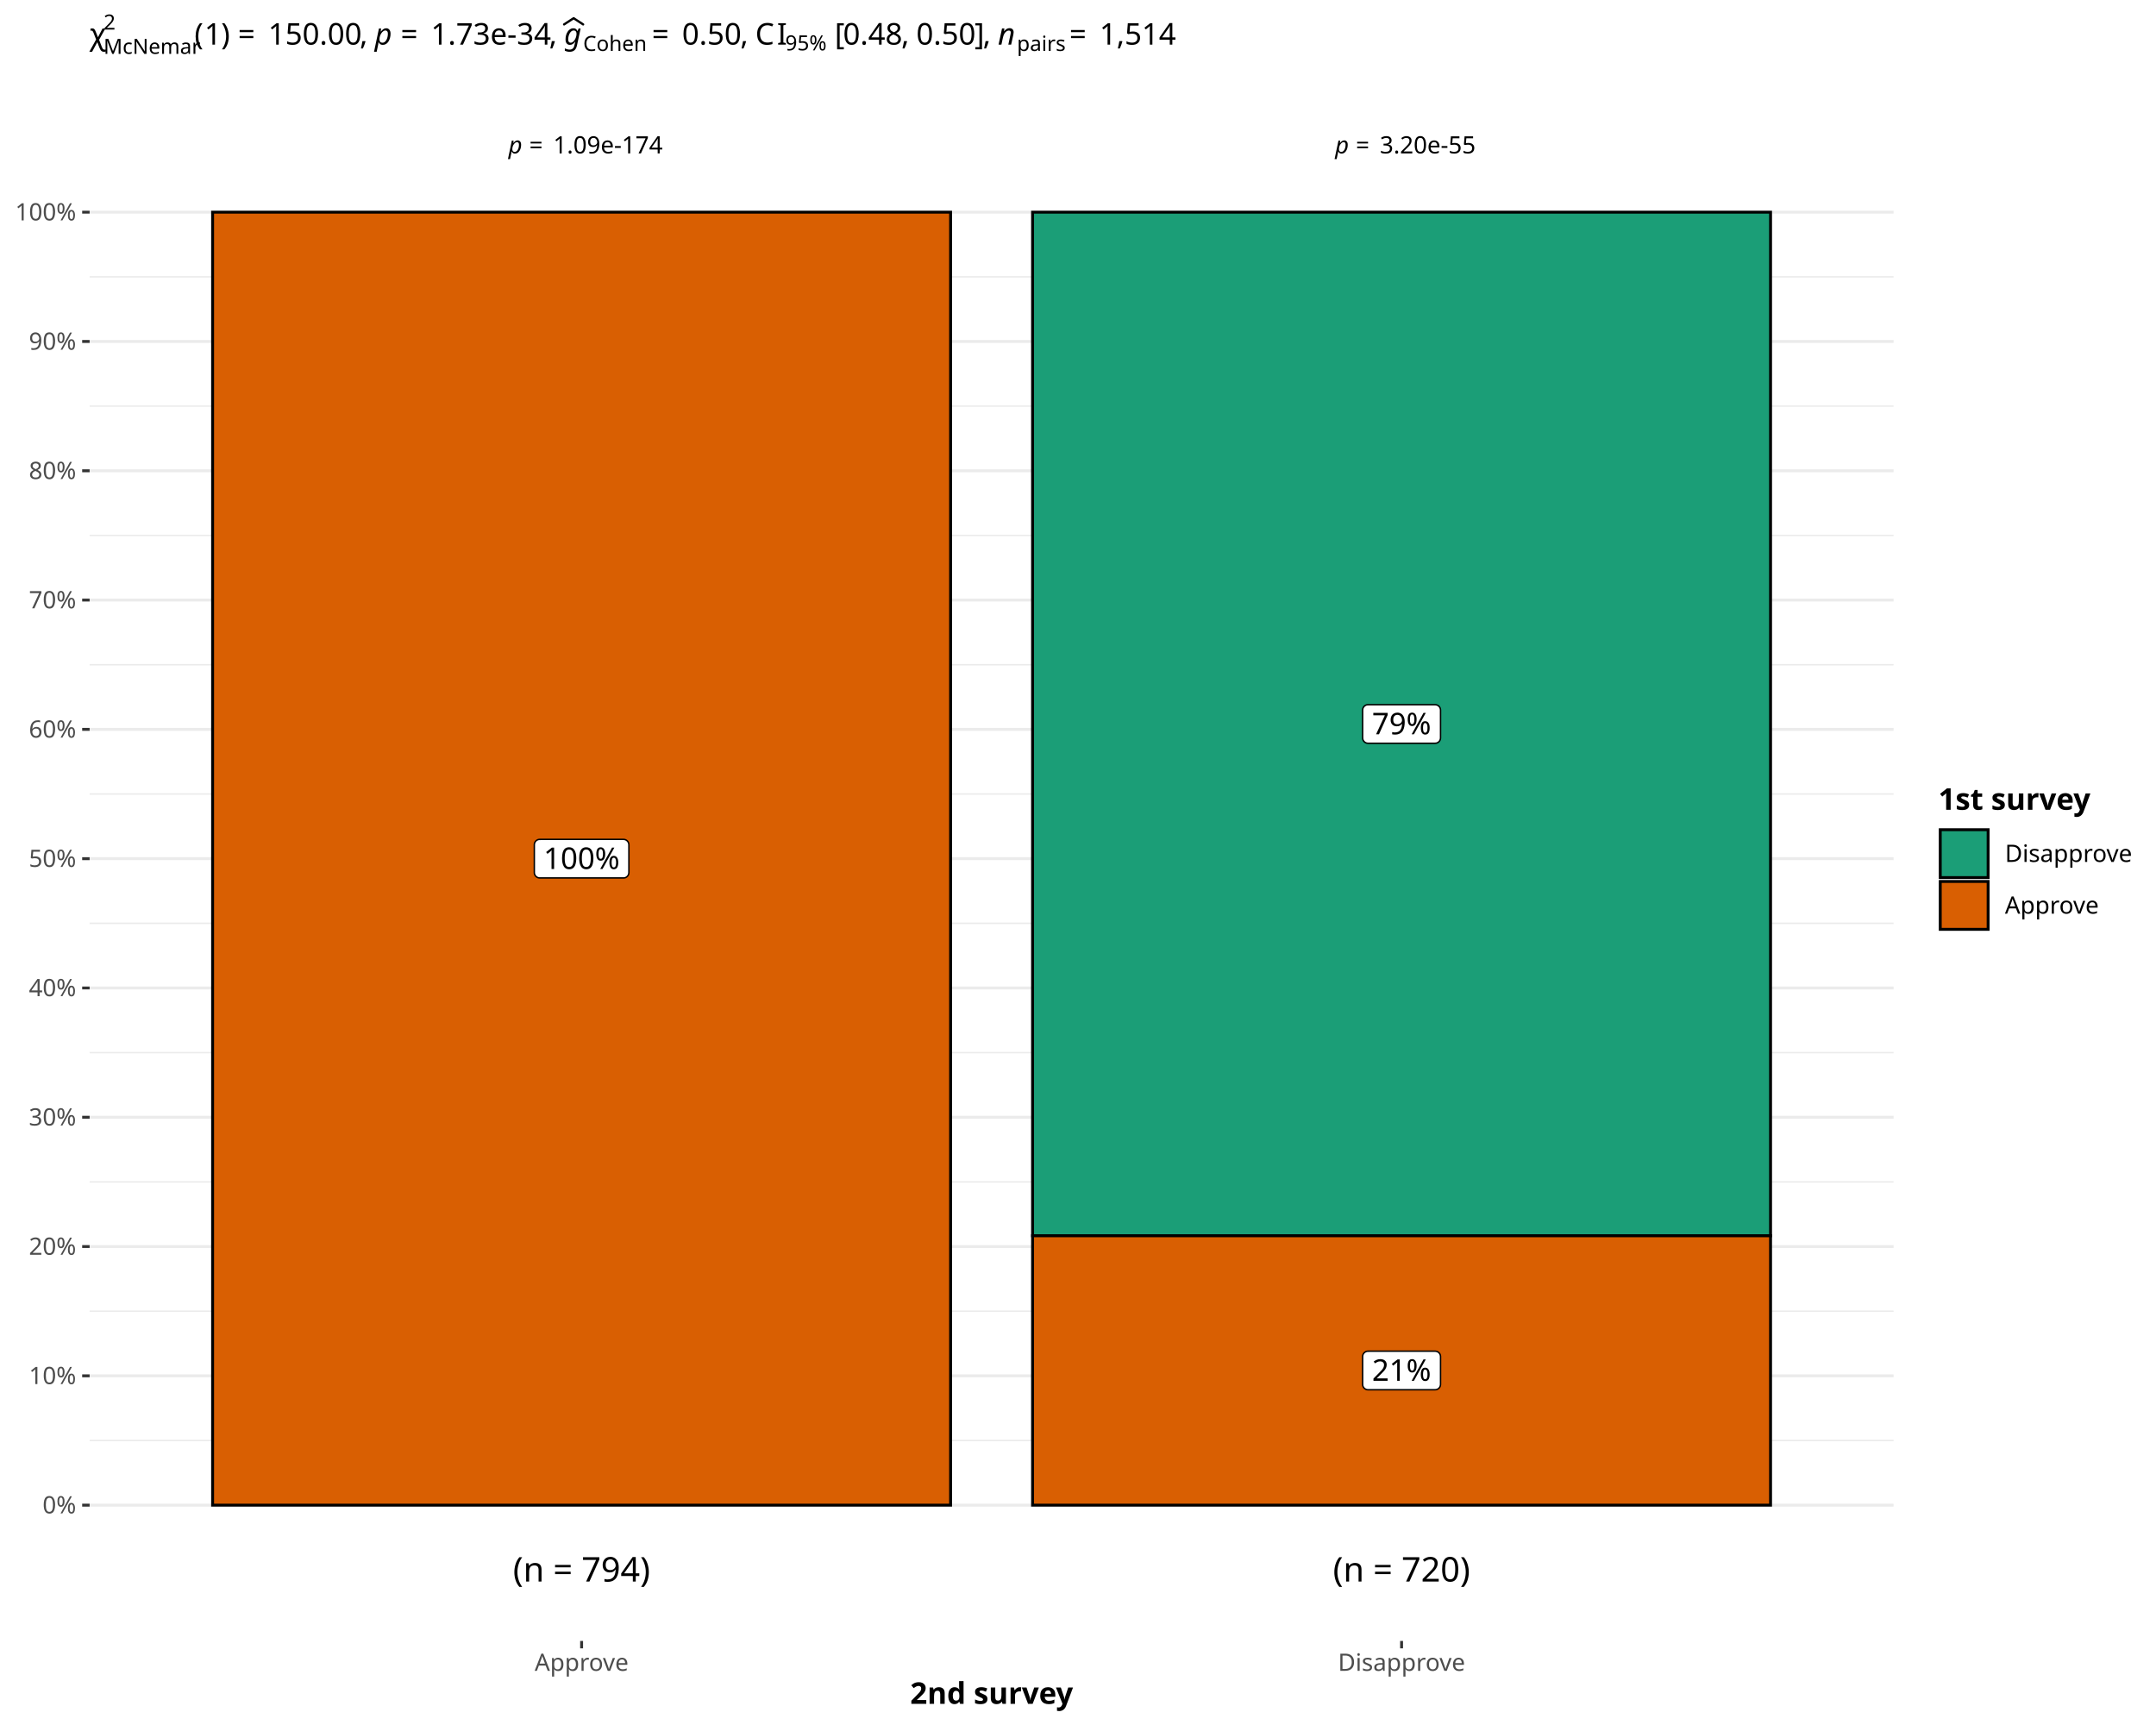
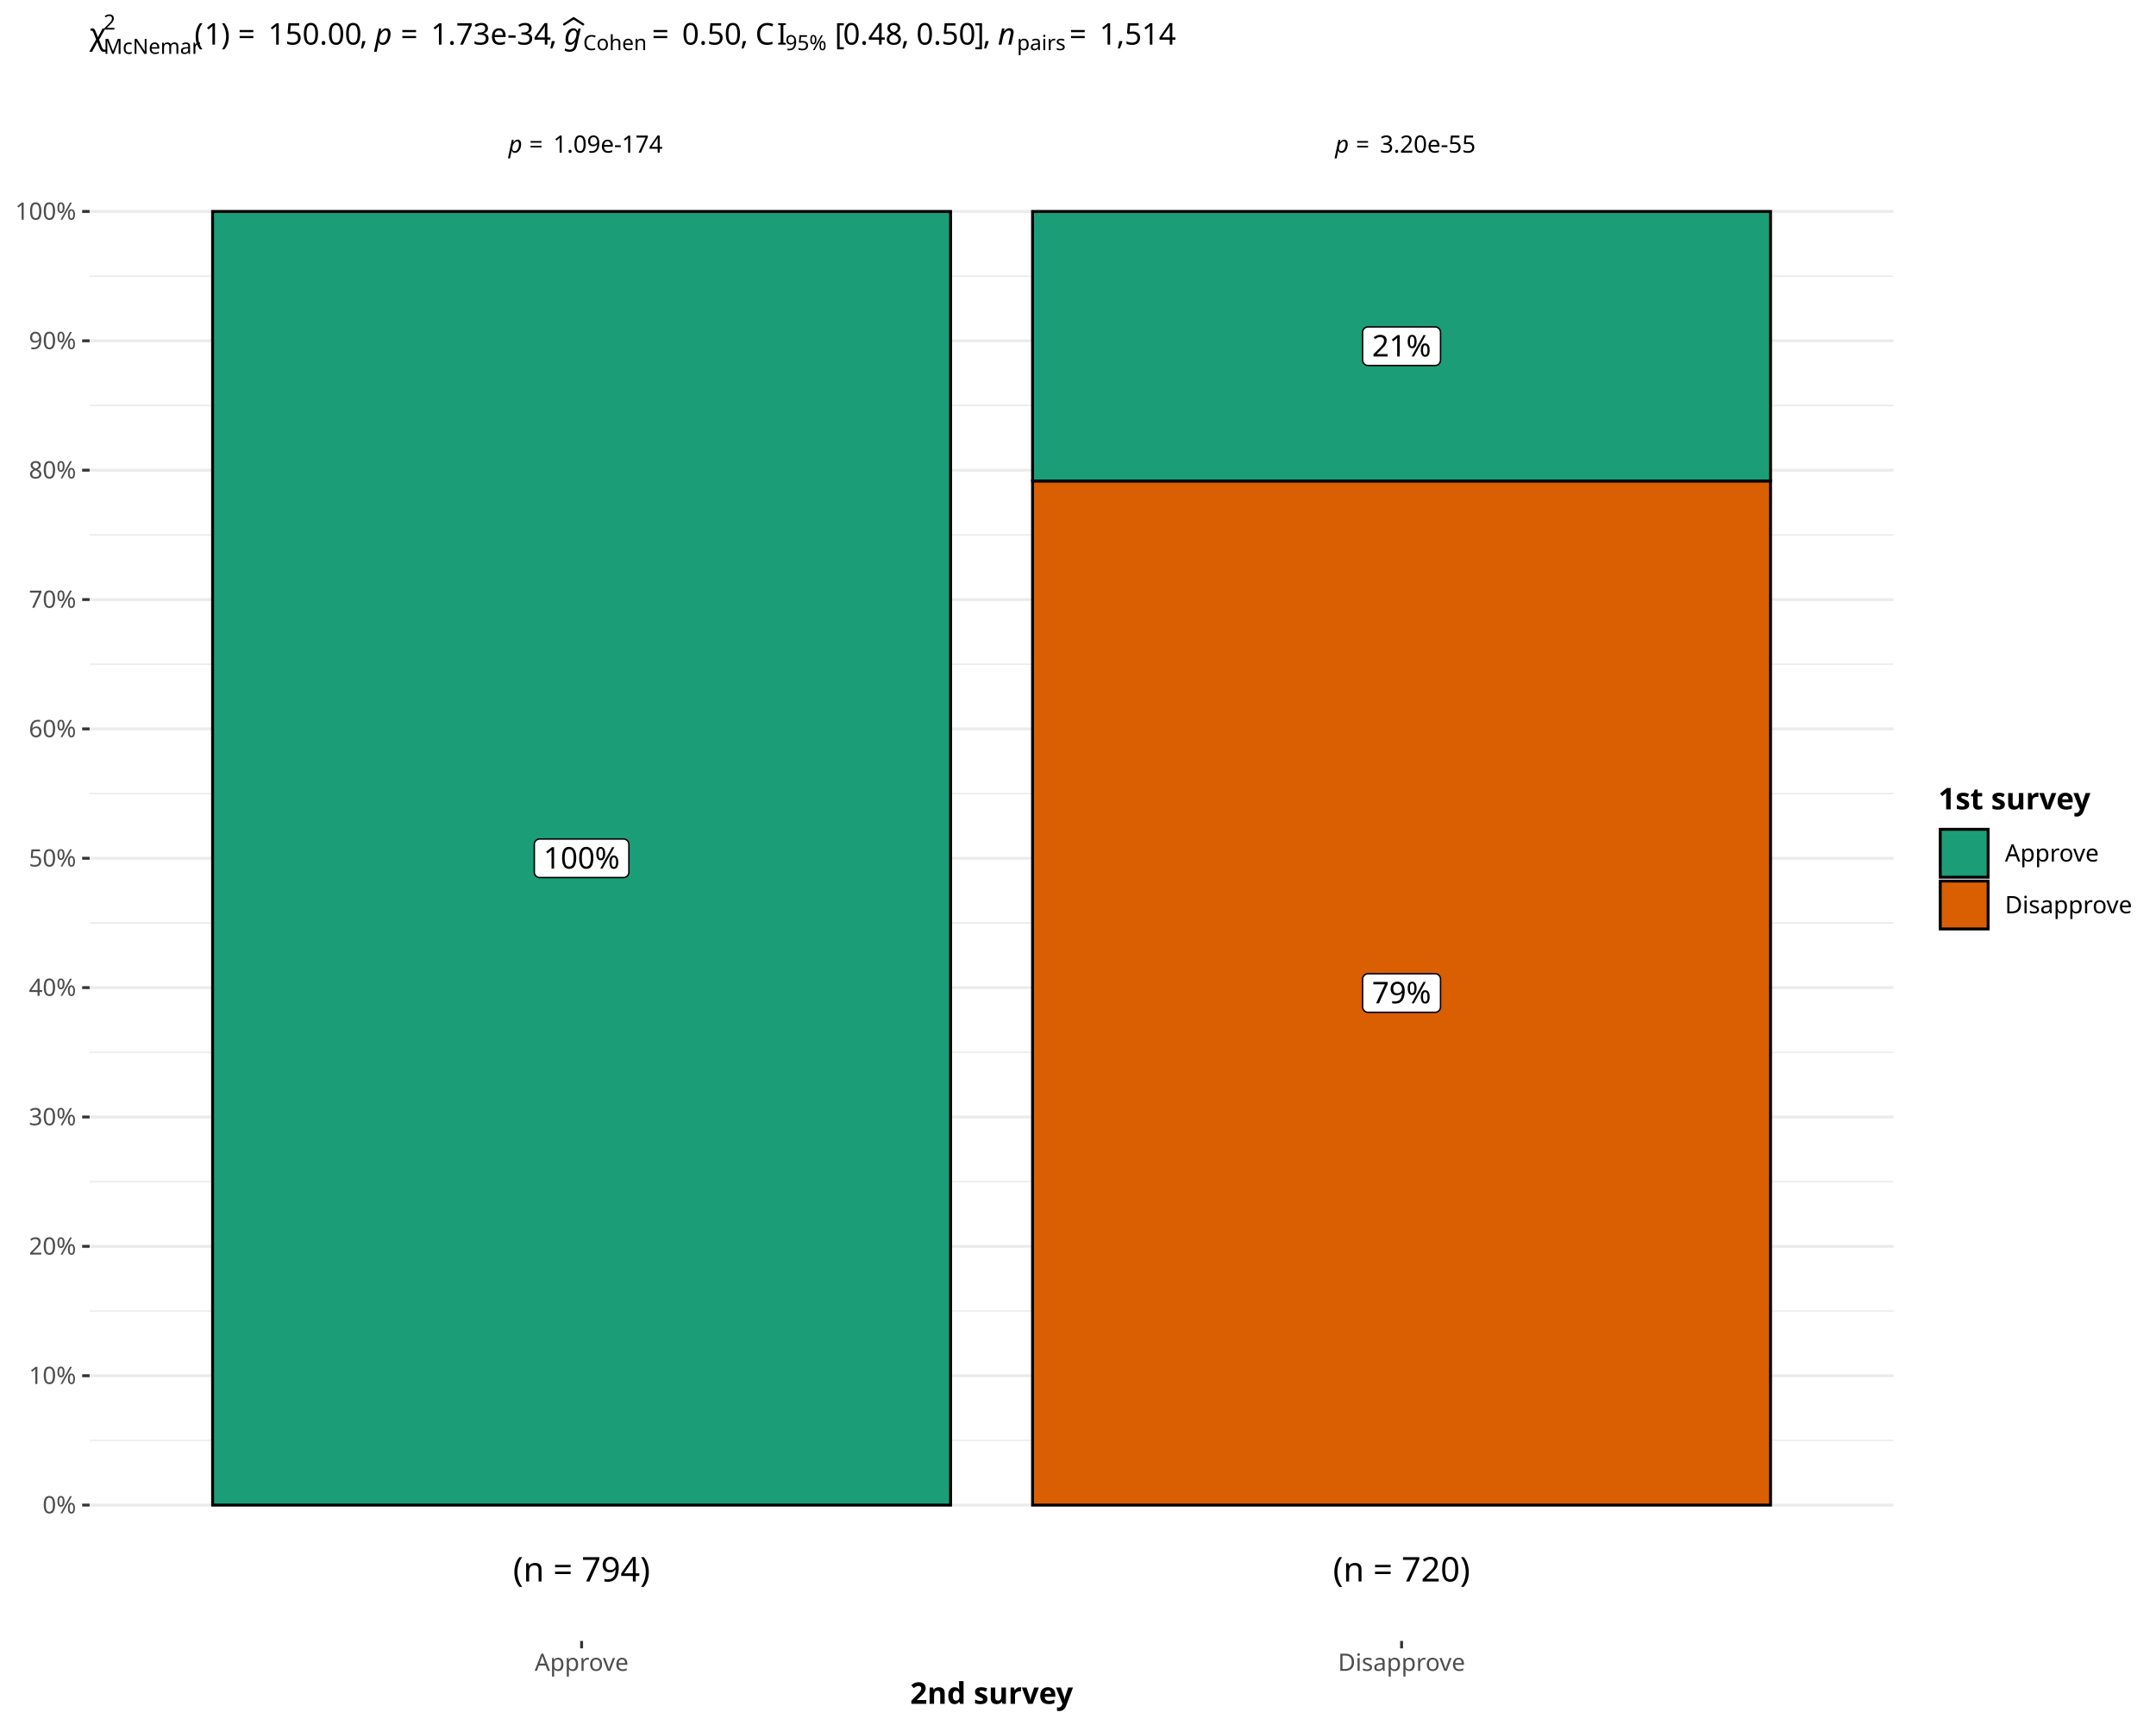
<svg xmlns="http://www.w3.org/2000/svg" class="svglite" data-engine-version="2.0" width="720.00pt" height="576.00pt" viewBox="0 0 720.00 576.00">
  <defs>
    <style type="text/css">
    .svglite line, .svglite polyline, .svglite polygon, .svglite path, .svglite rect, .svglite circle {
      fill: none;
      stroke: #000000;
      stroke-linecap: round;
      stroke-linejoin: round;
      stroke-miterlimit: 10.00;
    }
  </style>
  </defs>
  <rect width="100%" height="100%" style="stroke: none; fill: #FFFFFF;" />
  <defs>
    <clipPath id="cpMC4wMHw3MjAuMDB8MC4wMHw1NzYuMDA=">
      <rect x="0.00" y="0.00" width="720.00" height="576.00" />
    </clipPath>
  </defs>
  <g clip-path="url(#cpMC4wMHw3MjAuMDB8MC4wMHw1NzYuMDA=)">
    <rect x="0.00" y="0.00" width="720.00" height="576.00" style="stroke-width: 0.97; stroke: #FFFFFF; fill: #FFFFFF;" />
  </g>
  <defs>
-     <clipPath id="cpMjkuOTN8NjMyLjM2fDI1LjUyfDU0Ny45Mg==">
-       <rect x="29.93" y="25.52" width="602.43" height="522.40" />
+     <clipPath id="cpMjkuOTN8NjMyLjM2fDI1LjI1fDU0Ny45Mg==">
+       <rect x="29.93" y="25.25" width="602.43" height="522.67" />
    </clipPath>
  </defs>
-   <g clip-path="url(#cpMjkuOTN8NjMyLjM2fDI1LjUyfDU0Ny45Mg==)">
-     <rect x="29.93" y="25.52" width="602.43" height="522.40" style="stroke-width: 0.97; stroke: none; fill: #FFFFFF;" />
-     <polyline points="29.93,481.00 632.36,481.00 " style="stroke-width: 0.48; stroke: #EBEBEB; stroke-linecap: butt;" />
-     <polyline points="29.93,437.83 632.36,437.83 " style="stroke-width: 0.48; stroke: #EBEBEB; stroke-linecap: butt;" />
-     <polyline points="29.93,394.65 632.36,394.65 " style="stroke-width: 0.48; stroke: #EBEBEB; stroke-linecap: butt;" />
-     <polyline points="29.93,351.48 632.36,351.48 " style="stroke-width: 0.48; stroke: #EBEBEB; stroke-linecap: butt;" />
-     <polyline points="29.93,308.31 632.36,308.31 " style="stroke-width: 0.48; stroke: #EBEBEB; stroke-linecap: butt;" />
-     <polyline points="29.93,265.13 632.36,265.13 " style="stroke-width: 0.48; stroke: #EBEBEB; stroke-linecap: butt;" />
-     <polyline points="29.93,221.96 632.36,221.96 " style="stroke-width: 0.48; stroke: #EBEBEB; stroke-linecap: butt;" />
-     <polyline points="29.93,178.78 632.36,178.78 " style="stroke-width: 0.48; stroke: #EBEBEB; stroke-linecap: butt;" />
-     <polyline points="29.93,135.61 632.36,135.61 " style="stroke-width: 0.48; stroke: #EBEBEB; stroke-linecap: butt;" />
-     <polyline points="29.93,92.44 632.36,92.44 " style="stroke-width: 0.48; stroke: #EBEBEB; stroke-linecap: butt;" />
-     <polyline points="29.93,502.59 632.36,502.59 " style="stroke-width: 0.97; stroke: #EBEBEB; stroke-linecap: butt;" />
-     <polyline points="29.93,459.41 632.36,459.41 " style="stroke-width: 0.97; stroke: #EBEBEB; stroke-linecap: butt;" />
-     <polyline points="29.93,416.24 632.36,416.24 " style="stroke-width: 0.97; stroke: #EBEBEB; stroke-linecap: butt;" />
-     <polyline points="29.93,373.07 632.36,373.07 " style="stroke-width: 0.97; stroke: #EBEBEB; stroke-linecap: butt;" />
-     <polyline points="29.93,329.89 632.36,329.89 " style="stroke-width: 0.97; stroke: #EBEBEB; stroke-linecap: butt;" />
-     <polyline points="29.93,286.72 632.36,286.72 " style="stroke-width: 0.97; stroke: #EBEBEB; stroke-linecap: butt;" />
-     <polyline points="29.93,243.54 632.36,243.54 " style="stroke-width: 0.97; stroke: #EBEBEB; stroke-linecap: butt;" />
-     <polyline points="29.93,200.37 632.36,200.37 " style="stroke-width: 0.97; stroke: #EBEBEB; stroke-linecap: butt;" />
-     <polyline points="29.93,157.20 632.36,157.20 " style="stroke-width: 0.97; stroke: #EBEBEB; stroke-linecap: butt;" />
-     <polyline points="29.93,114.02 632.36,114.02 " style="stroke-width: 0.97; stroke: #EBEBEB; stroke-linecap: butt;" />
-     <polyline points="29.93,70.85 632.36,70.85 " style="stroke-width: 0.97; stroke: #EBEBEB; stroke-linecap: butt;" />
-     <rect x="344.83" y="70.85" width="246.45" height="341.79" style="stroke-width: 0.97; stroke-linecap: butt; stroke-linejoin: miter; fill: #1B9E77;" />
-     <rect x="71.00" y="70.85" width="246.45" height="431.74" style="stroke-width: 0.97; stroke-linecap: butt; stroke-linejoin: miter; fill: #D95F02;" />
-     <rect x="344.83" y="412.64" width="246.45" height="89.95" style="stroke-width: 0.97; stroke-linecap: butt; stroke-linejoin: miter; fill: #D95F02;" />
-     <polygon points="456.85,248.19 479.27,248.19 479.19,248.18 479.48,248.17 479.77,248.12 480.04,248.01 480.29,247.87 480.51,247.68 480.71,247.47 480.86,247.22 480.97,246.96 481.04,246.67 481.07,246.39 481.07,246.39 481.07,237.10 481.07,237.10 481.04,236.82 480.97,236.53 480.86,236.27 480.71,236.02 480.51,235.81 480.29,235.62 480.04,235.48 479.77,235.38 479.48,235.32 479.27,235.30 456.85,235.30 457.07,235.32 456.78,235.31 456.49,235.34 456.21,235.42 455.95,235.55 455.71,235.71 455.50,235.91 455.33,236.14 455.19,236.40 455.10,236.67 455.06,236.96 455.05,237.10 455.05,246.39 455.06,246.24 455.06,246.53 455.10,246.82 455.19,247.09 455.33,247.35 455.50,247.58 455.71,247.78 455.95,247.95 456.21,248.07 456.49,248.15 456.78,248.18 " style="stroke-width: 0.48; fill: #FFFFFF;" />
-     <text x="468.06" y="245.19" text-anchor="middle" style="font-size: 10.00px; font-family: sans;" textLength="20.02px" lengthAdjust="spacingAndGlyphs">79%</text>
-     <polygon points="180.24,293.16 208.22,293.16 208.14,293.16 208.43,293.15 208.72,293.09 208.99,292.99 209.24,292.84 209.46,292.66 209.65,292.44 209.81,292.20 209.92,291.93 209.99,291.65 210.02,291.36 210.02,291.36 210.02,282.08 210.02,282.08 209.99,281.79 209.92,281.51 209.81,281.24 209.65,281.00 209.46,280.78 209.24,280.60 208.99,280.45 208.72,280.35 208.43,280.29 208.22,280.28 180.24,280.28 180.45,280.29 180.16,280.28 179.88,280.31 179.60,280.39 179.34,280.52 179.10,280.68 178.89,280.88 178.72,281.12 178.58,281.37 178.49,281.65 178.44,281.93 178.44,282.08 178.44,291.36 178.44,291.21 178.44,291.50 178.49,291.79 178.58,292.06 178.72,292.32 178.89,292.55 179.10,292.75 179.34,292.92 179.60,293.04 179.88,293.12 180.16,293.16 " style="stroke-width: 0.48; fill: #FFFFFF;" />
-     <text x="194.23" y="290.16" text-anchor="middle" style="font-size: 10.00px; font-family: sans;" textLength="25.58px" lengthAdjust="spacingAndGlyphs">100%</text>
-     <polygon points="456.85,464.06 479.27,464.06 479.19,464.05 479.48,464.04 479.77,463.98 480.04,463.88 480.29,463.74 480.51,463.55 480.71,463.34 480.86,463.09 480.97,462.83 481.04,462.54 481.07,462.26 481.07,462.26 481.07,452.97 481.07,452.97 481.04,452.69 480.97,452.40 480.86,452.14 480.71,451.89 480.51,451.68 480.29,451.49 480.04,451.35 479.77,451.25 479.48,451.19 479.27,451.17 456.85,451.17 457.07,451.19 456.78,451.18 456.49,451.21 456.21,451.29 455.95,451.42 455.71,451.58 455.50,451.78 455.33,452.01 455.19,452.27 455.10,452.54 455.06,452.83 455.05,452.97 455.05,462.26 455.06,462.11 455.06,462.40 455.10,462.69 455.19,462.96 455.33,463.22 455.50,463.45 455.71,463.65 455.95,463.81 456.21,463.94 456.49,464.02 456.78,464.05 " style="stroke-width: 0.48; fill: #FFFFFF;" />
-     <text x="468.06" y="461.06" text-anchor="middle" style="font-size: 10.00px; font-family: sans;" textLength="20.02px" lengthAdjust="spacingAndGlyphs">21%</text>
-     <text x="443.86" y="51.22" style="font-size: 7.97px; font-family: sans;" textLength="1.99px" lengthAdjust="spacingAndGlyphs"> </text>
-     <text x="445.86" y="51.22" style="font-size: 7.97px; font-style: italic; font-family: sans;" textLength="4.43px" lengthAdjust="spacingAndGlyphs">p</text>
-     <text x="452.77" y="51.22" style="font-size: 7.97px; font-family: sans;" textLength="6.19px" lengthAdjust="spacingAndGlyphs">=</text>
-     <text x="460.80" y="51.22" style="font-size: 7.97px; font-family: sans;" textLength="31.45px" lengthAdjust="spacingAndGlyphs">3.20e-55</text>
-     <text x="167.81" y="51.22" style="font-size: 7.97px; font-family: sans;" textLength="1.99px" lengthAdjust="spacingAndGlyphs"> </text>
-     <text x="169.81" y="51.22" style="font-size: 7.97px; font-style: italic; font-family: sans;" textLength="4.43px" lengthAdjust="spacingAndGlyphs">p</text>
-     <text x="176.73" y="51.22" style="font-size: 7.97px; font-family: sans;" textLength="6.19px" lengthAdjust="spacingAndGlyphs">=</text>
-     <text x="184.75" y="51.22" style="font-size: 7.97px; font-family: sans;" textLength="35.88px" lengthAdjust="spacingAndGlyphs">1.09e-174</text>
-     <text x="468.06" y="528.09" text-anchor="middle" style="font-size: 11.38px; font-family: sans;" textLength="45.87px" lengthAdjust="spacingAndGlyphs">(n = 720)</text>
-     <text x="194.23" y="528.09" text-anchor="middle" style="font-size: 11.38px; font-family: sans;" textLength="45.87px" lengthAdjust="spacingAndGlyphs">(n = 794)</text>
+   <g clip-path="url(#cpMjkuOTN8NjMyLjM2fDI1LjI1fDU0Ny45Mg==)">
+     <rect x="29.93" y="25.25" width="602.43" height="522.67" style="stroke-width: 0.97; stroke: none; fill: #FFFFFF;" />
+     <polyline points="29.93,480.97 632.36,480.97 " style="stroke-width: 0.48; stroke: #EBEBEB; stroke-linecap: butt;" />
+     <polyline points="29.93,437.77 632.36,437.77 " style="stroke-width: 0.48; stroke: #EBEBEB; stroke-linecap: butt;" />
+     <polyline points="29.93,394.58 632.36,394.58 " style="stroke-width: 0.48; stroke: #EBEBEB; stroke-linecap: butt;" />
+     <polyline points="29.93,351.38 632.36,351.38 " style="stroke-width: 0.48; stroke: #EBEBEB; stroke-linecap: butt;" />
+     <polyline points="29.93,308.18 632.36,308.18 " style="stroke-width: 0.48; stroke: #EBEBEB; stroke-linecap: butt;" />
+     <polyline points="29.93,264.99 632.36,264.99 " style="stroke-width: 0.48; stroke: #EBEBEB; stroke-linecap: butt;" />
+     <polyline points="29.93,221.79 632.36,221.79 " style="stroke-width: 0.48; stroke: #EBEBEB; stroke-linecap: butt;" />
+     <polyline points="29.93,178.60 632.36,178.60 " style="stroke-width: 0.48; stroke: #EBEBEB; stroke-linecap: butt;" />
+     <polyline points="29.93,135.40 632.36,135.40 " style="stroke-width: 0.48; stroke: #EBEBEB; stroke-linecap: butt;" />
+     <polyline points="29.93,92.21 632.36,92.21 " style="stroke-width: 0.48; stroke: #EBEBEB; stroke-linecap: butt;" />
+     <polyline points="29.93,502.56 632.36,502.56 " style="stroke-width: 0.97; stroke: #EBEBEB; stroke-linecap: butt;" />
+     <polyline points="29.93,459.37 632.36,459.37 " style="stroke-width: 0.97; stroke: #EBEBEB; stroke-linecap: butt;" />
+     <polyline points="29.93,416.17 632.36,416.17 " style="stroke-width: 0.97; stroke: #EBEBEB; stroke-linecap: butt;" />
+     <polyline points="29.93,372.98 632.36,372.98 " style="stroke-width: 0.97; stroke: #EBEBEB; stroke-linecap: butt;" />
+     <polyline points="29.93,329.78 632.36,329.78 " style="stroke-width: 0.97; stroke: #EBEBEB; stroke-linecap: butt;" />
+     <polyline points="29.93,286.59 632.36,286.59 " style="stroke-width: 0.97; stroke: #EBEBEB; stroke-linecap: butt;" />
+     <polyline points="29.93,243.39 632.36,243.39 " style="stroke-width: 0.97; stroke: #EBEBEB; stroke-linecap: butt;" />
+     <polyline points="29.93,200.20 632.36,200.20 " style="stroke-width: 0.97; stroke: #EBEBEB; stroke-linecap: butt;" />
+     <polyline points="29.93,157.00 632.36,157.00 " style="stroke-width: 0.97; stroke: #EBEBEB; stroke-linecap: butt;" />
+     <polyline points="29.93,113.80 632.36,113.80 " style="stroke-width: 0.97; stroke: #EBEBEB; stroke-linecap: butt;" />
+     <polyline points="29.93,70.61 632.36,70.61 " style="stroke-width: 0.97; stroke: #EBEBEB; stroke-linecap: butt;" />
+     <rect x="344.83" y="160.60" width="246.45" height="341.97" style="stroke-width: 0.97; stroke-linecap: butt; stroke-linejoin: miter; fill: #D95F02;" />
+     <rect x="71.00" y="70.61" width="246.45" height="431.96" style="stroke-width: 0.97; stroke-linecap: butt; stroke-linejoin: miter; fill: #1B9E77;" />
+     <rect x="344.83" y="70.61" width="246.45" height="89.99" style="stroke-width: 0.97; stroke-linecap: butt; stroke-linejoin: miter; fill: #1B9E77;" />
+     <polygon points="456.85,338.02 479.27,338.02 479.19,338.02 479.48,338.01 479.77,337.95 480.04,337.85 480.29,337.70 480.51,337.52 480.71,337.30 480.86,337.06 480.97,336.79 481.04,336.51 481.07,336.22 481.07,336.22 481.07,326.94 481.07,326.94 481.04,326.65 480.97,326.37 480.86,326.10 480.71,325.86 480.51,325.64 480.29,325.46 480.04,325.31 479.77,325.21 479.48,325.15 479.27,325.14 456.85,325.14 457.07,325.15 456.78,325.14 456.49,325.18 456.21,325.26 455.95,325.38 455.71,325.55 455.50,325.75 455.33,325.98 455.19,326.24 455.10,326.51 455.06,326.80 455.05,326.94 455.05,336.22 455.06,336.08 455.06,336.37 455.10,336.65 455.19,336.93 455.33,337.18 455.50,337.42 455.71,337.62 455.95,337.78 456.21,337.91 456.49,337.99 456.78,338.02 " style="stroke-width: 0.48; fill: #FFFFFF;" />
+     <text x="468.06" y="335.02" text-anchor="middle" style="font-size: 10.00px; font-family: sans;" textLength="20.02px" lengthAdjust="spacingAndGlyphs">79%</text>
+     <polygon points="180.24,293.03 208.22,293.03 208.14,293.03 208.43,293.01 208.72,292.96 208.99,292.85 209.24,292.71 209.46,292.53 209.65,292.31 209.81,292.06 209.92,291.80 209.99,291.52 210.02,291.23 210.02,291.23 210.02,281.95 210.02,281.95 209.99,281.66 209.92,281.38 209.81,281.11 209.65,280.86 209.46,280.65 209.24,280.46 208.99,280.32 208.72,280.22 208.43,280.16 208.22,280.15 180.24,280.15 180.45,280.16 180.16,280.15 179.88,280.18 179.60,280.26 179.34,280.39 179.10,280.55 178.89,280.75 178.72,280.98 178.58,281.24 178.49,281.51 178.44,281.80 178.44,281.95 178.44,291.23 178.44,291.08 178.44,291.37 178.49,291.66 178.58,291.93 178.72,292.19 178.89,292.42 179.10,292.62 179.34,292.79 179.60,292.91 179.88,292.99 180.16,293.03 " style="stroke-width: 0.48; fill: #FFFFFF;" />
+     <text x="194.23" y="290.03" text-anchor="middle" style="font-size: 10.00px; font-family: sans;" textLength="25.58px" lengthAdjust="spacingAndGlyphs">100%</text>
+     <polygon points="456.85,122.04 479.27,122.04 479.19,122.04 479.48,122.03 479.77,121.97 480.04,121.87 480.29,121.73 480.51,121.54 480.71,121.33 480.86,121.08 480.97,120.81 481.04,120.53 481.07,120.24 481.07,120.24 481.07,110.96 481.07,110.96 481.04,110.67 480.97,110.39 480.86,110.13 480.71,109.88 480.51,109.66 480.29,109.48 480.04,109.34 479.77,109.23 479.48,109.18 479.27,109.16 456.85,109.16 457.07,109.18 456.78,109.16 456.49,109.20 456.21,109.28 455.95,109.40 455.71,109.57 455.50,109.77 455.33,110.00 455.19,110.26 455.10,110.53 455.06,110.82 455.05,110.96 455.05,120.24 455.06,120.10 455.06,120.39 455.10,120.68 455.19,120.95 455.33,121.21 455.50,121.44 455.71,121.64 455.95,121.80 456.21,121.93 456.49,122.01 456.78,122.04 " style="stroke-width: 0.48; fill: #FFFFFF;" />
+     <text x="468.06" y="119.04" text-anchor="middle" style="font-size: 10.00px; font-family: sans;" textLength="20.02px" lengthAdjust="spacingAndGlyphs">21%</text>
+     <text x="443.86" y="50.97" style="font-size: 7.97px; font-family: sans;" textLength="1.99px" lengthAdjust="spacingAndGlyphs"> </text>
+     <text x="445.86" y="50.97" style="font-size: 7.97px; font-style: italic; font-family: sans;" textLength="4.43px" lengthAdjust="spacingAndGlyphs">p</text>
+     <text x="452.77" y="50.97" style="font-size: 7.97px; font-family: sans;" textLength="6.19px" lengthAdjust="spacingAndGlyphs">=</text>
+     <text x="460.80" y="50.97" style="font-size: 7.97px; font-family: sans;" textLength="31.45px" lengthAdjust="spacingAndGlyphs">3.20e-55</text>
+     <text x="167.81" y="50.97" style="font-size: 7.97px; font-family: sans;" textLength="1.99px" lengthAdjust="spacingAndGlyphs"> </text>
+     <text x="169.81" y="50.97" style="font-size: 7.97px; font-style: italic; font-family: sans;" textLength="4.43px" lengthAdjust="spacingAndGlyphs">p</text>
+     <text x="176.73" y="50.97" style="font-size: 7.97px; font-family: sans;" textLength="6.19px" lengthAdjust="spacingAndGlyphs">=</text>
+     <text x="184.75" y="50.97" style="font-size: 7.97px; font-family: sans;" textLength="35.88px" lengthAdjust="spacingAndGlyphs">1.09e-174</text>
+     <text x="468.06" y="528.08" text-anchor="middle" style="font-size: 11.38px; font-family: sans;" textLength="45.87px" lengthAdjust="spacingAndGlyphs">(n = 720)</text>
+     <text x="194.23" y="528.08" text-anchor="middle" style="font-size: 11.38px; font-family: sans;" textLength="45.87px" lengthAdjust="spacingAndGlyphs">(n = 794)</text>
  </g>
  <g clip-path="url(#cpMC4wMHw3MjAuMDB8MC4wMHw1NzYuMDA=)">
-     <text x="25.44" y="505.34" text-anchor="end" style="font-size: 8.00px; fill: #4D4D4D; font-family: sans;" textLength="11.56px" lengthAdjust="spacingAndGlyphs">0%</text>
-     <text x="25.44" y="462.17" text-anchor="end" style="font-size: 8.00px; fill: #4D4D4D; font-family: sans;" textLength="16.01px" lengthAdjust="spacingAndGlyphs">10%</text>
-     <text x="25.44" y="418.99" text-anchor="end" style="font-size: 8.00px; fill: #4D4D4D; font-family: sans;" textLength="16.01px" lengthAdjust="spacingAndGlyphs">20%</text>
-     <text x="25.44" y="375.82" text-anchor="end" style="font-size: 8.00px; fill: #4D4D4D; font-family: sans;" textLength="16.01px" lengthAdjust="spacingAndGlyphs">30%</text>
-     <text x="25.44" y="332.64" text-anchor="end" style="font-size: 8.00px; fill: #4D4D4D; font-family: sans;" textLength="16.01px" lengthAdjust="spacingAndGlyphs">40%</text>
-     <text x="25.44" y="289.47" text-anchor="end" style="font-size: 8.00px; fill: #4D4D4D; font-family: sans;" textLength="16.01px" lengthAdjust="spacingAndGlyphs">50%</text>
-     <text x="25.44" y="246.30" text-anchor="end" style="font-size: 8.00px; fill: #4D4D4D; font-family: sans;" textLength="16.01px" lengthAdjust="spacingAndGlyphs">60%</text>
-     <text x="25.44" y="203.12" text-anchor="end" style="font-size: 8.00px; fill: #4D4D4D; font-family: sans;" textLength="16.01px" lengthAdjust="spacingAndGlyphs">70%</text>
-     <text x="25.44" y="159.95" text-anchor="end" style="font-size: 8.00px; fill: #4D4D4D; font-family: sans;" textLength="16.01px" lengthAdjust="spacingAndGlyphs">80%</text>
-     <text x="25.44" y="116.78" text-anchor="end" style="font-size: 8.00px; fill: #4D4D4D; font-family: sans;" textLength="16.01px" lengthAdjust="spacingAndGlyphs">90%</text>
-     <text x="25.44" y="73.60" text-anchor="end" style="font-size: 8.00px; fill: #4D4D4D; font-family: sans;" textLength="20.46px" lengthAdjust="spacingAndGlyphs">100%</text>
-     <polyline points="27.44,502.59 29.93,502.59 " style="stroke-width: 0.97; stroke: #333333; stroke-linecap: butt;" />
-     <polyline points="27.44,459.41 29.93,459.41 " style="stroke-width: 0.97; stroke: #333333; stroke-linecap: butt;" />
-     <polyline points="27.44,416.24 29.93,416.24 " style="stroke-width: 0.97; stroke: #333333; stroke-linecap: butt;" />
-     <polyline points="27.44,373.07 29.93,373.07 " style="stroke-width: 0.97; stroke: #333333; stroke-linecap: butt;" />
-     <polyline points="27.44,329.89 29.93,329.89 " style="stroke-width: 0.97; stroke: #333333; stroke-linecap: butt;" />
-     <polyline points="27.44,286.72 29.93,286.72 " style="stroke-width: 0.97; stroke: #333333; stroke-linecap: butt;" />
-     <polyline points="27.44,243.54 29.93,243.54 " style="stroke-width: 0.97; stroke: #333333; stroke-linecap: butt;" />
-     <polyline points="27.44,200.37 29.93,200.37 " style="stroke-width: 0.97; stroke: #333333; stroke-linecap: butt;" />
-     <polyline points="27.44,157.20 29.93,157.20 " style="stroke-width: 0.97; stroke: #333333; stroke-linecap: butt;" />
-     <polyline points="27.44,114.02 29.93,114.02 " style="stroke-width: 0.97; stroke: #333333; stroke-linecap: butt;" />
-     <polyline points="27.44,70.85 29.93,70.85 " style="stroke-width: 0.97; stroke: #333333; stroke-linecap: butt;" />
+     <text x="25.44" y="505.32" text-anchor="end" style="font-size: 8.00px; fill: #4D4D4D; font-family: sans;" textLength="11.56px" lengthAdjust="spacingAndGlyphs">0%</text>
+     <text x="25.44" y="462.12" text-anchor="end" style="font-size: 8.00px; fill: #4D4D4D; font-family: sans;" textLength="16.01px" lengthAdjust="spacingAndGlyphs">10%</text>
+     <text x="25.44" y="418.93" text-anchor="end" style="font-size: 8.00px; fill: #4D4D4D; font-family: sans;" textLength="16.01px" lengthAdjust="spacingAndGlyphs">20%</text>
+     <text x="25.44" y="375.73" text-anchor="end" style="font-size: 8.00px; fill: #4D4D4D; font-family: sans;" textLength="16.01px" lengthAdjust="spacingAndGlyphs">30%</text>
+     <text x="25.44" y="332.53" text-anchor="end" style="font-size: 8.00px; fill: #4D4D4D; font-family: sans;" textLength="16.01px" lengthAdjust="spacingAndGlyphs">40%</text>
+     <text x="25.44" y="289.34" text-anchor="end" style="font-size: 8.00px; fill: #4D4D4D; font-family: sans;" textLength="16.01px" lengthAdjust="spacingAndGlyphs">50%</text>
+     <text x="25.44" y="246.14" text-anchor="end" style="font-size: 8.00px; fill: #4D4D4D; font-family: sans;" textLength="16.01px" lengthAdjust="spacingAndGlyphs">60%</text>
+     <text x="25.44" y="202.95" text-anchor="end" style="font-size: 8.00px; fill: #4D4D4D; font-family: sans;" textLength="16.01px" lengthAdjust="spacingAndGlyphs">70%</text>
+     <text x="25.44" y="159.75" text-anchor="end" style="font-size: 8.00px; fill: #4D4D4D; font-family: sans;" textLength="16.01px" lengthAdjust="spacingAndGlyphs">80%</text>
+     <text x="25.44" y="116.56" text-anchor="end" style="font-size: 8.00px; fill: #4D4D4D; font-family: sans;" textLength="16.01px" lengthAdjust="spacingAndGlyphs">90%</text>
+     <text x="25.44" y="73.36" text-anchor="end" style="font-size: 8.00px; fill: #4D4D4D; font-family: sans;" textLength="20.46px" lengthAdjust="spacingAndGlyphs">100%</text>
+     <polyline points="27.44,502.56 29.93,502.56 " style="stroke-width: 0.97; stroke: #333333; stroke-linecap: butt;" />
+     <polyline points="27.44,459.37 29.93,459.37 " style="stroke-width: 0.97; stroke: #333333; stroke-linecap: butt;" />
+     <polyline points="27.44,416.17 29.93,416.17 " style="stroke-width: 0.97; stroke: #333333; stroke-linecap: butt;" />
+     <polyline points="27.44,372.98 29.93,372.98 " style="stroke-width: 0.97; stroke: #333333; stroke-linecap: butt;" />
+     <polyline points="27.44,329.78 29.93,329.78 " style="stroke-width: 0.97; stroke: #333333; stroke-linecap: butt;" />
+     <polyline points="27.44,286.59 29.93,286.59 " style="stroke-width: 0.97; stroke: #333333; stroke-linecap: butt;" />
+     <polyline points="27.44,243.39 29.93,243.39 " style="stroke-width: 0.97; stroke: #333333; stroke-linecap: butt;" />
+     <polyline points="27.44,200.20 29.93,200.20 " style="stroke-width: 0.97; stroke: #333333; stroke-linecap: butt;" />
+     <polyline points="27.44,157.00 29.93,157.00 " style="stroke-width: 0.97; stroke: #333333; stroke-linecap: butt;" />
+     <polyline points="27.44,113.80 29.93,113.80 " style="stroke-width: 0.97; stroke: #333333; stroke-linecap: butt;" />
+     <polyline points="27.44,70.61 29.93,70.61 " style="stroke-width: 0.97; stroke: #333333; stroke-linecap: butt;" />
    <polyline points="194.23,550.41 194.23,547.92 " style="stroke-width: 0.97; stroke: #333333; stroke-linecap: butt;" />
    <polyline points="468.06,550.41 468.06,547.92 " style="stroke-width: 0.97; stroke: #333333; stroke-linecap: butt;" />
    <text x="194.23" y="557.91" text-anchor="middle" style="font-size: 8.00px; fill: #4D4D4D; font-family: sans;" textLength="29.80px" lengthAdjust="spacingAndGlyphs">Approve</text>
    <text x="468.06" y="557.91" text-anchor="middle" style="font-size: 8.00px; fill: #4D4D4D; font-family: sans;" textLength="40.47px" lengthAdjust="spacingAndGlyphs">Disapprove</text>
    <text x="331.14" y="568.94" text-anchor="middle" style="font-size: 10.00px; font-weight: bold; font-family: sans;" textLength="48.93px" lengthAdjust="spacingAndGlyphs">2nd survey</text>
-     <rect x="642.32" y="257.49" width="72.70" height="58.46" style="stroke-width: 0.97; stroke: none; fill: #FFFFFF;" />
-     <text x="647.30" y="270.39" style="font-size: 10.00px; font-weight: bold; font-family: sans;" textLength="45.59px" lengthAdjust="spacingAndGlyphs">1st survey</text>
-     <rect x="647.30" y="276.41" width="17.28" height="17.28" style="stroke-width: 0.97; stroke: none; fill: #FFFFFF;" />
-     <rect x="647.95" y="277.05" width="15.99" height="15.99" style="stroke-width: 0.97; stroke-linecap: butt; stroke-linejoin: miter; fill: #1B9E77;" />
-     <rect x="647.30" y="293.69" width="17.28" height="17.28" style="stroke-width: 0.97; stroke: none; fill: #FFFFFF;" />
-     <rect x="647.95" y="294.33" width="15.99" height="15.99" style="stroke-width: 0.97; stroke-linecap: butt; stroke-linejoin: miter; fill: #D95F02;" />
-     <text x="669.56" y="287.80" style="font-size: 8.00px; font-family: sans;" textLength="40.47px" lengthAdjust="spacingAndGlyphs">Disapprove</text>
-     <text x="669.56" y="305.08" style="font-size: 8.00px; font-family: sans;" textLength="29.80px" lengthAdjust="spacingAndGlyphs">Approve</text>
+     <rect x="642.32" y="257.36" width="72.70" height="58.46" style="stroke-width: 0.97; stroke: none; fill: #FFFFFF;" />
+     <text x="647.30" y="270.26" style="font-size: 10.00px; font-weight: bold; font-family: sans;" textLength="45.59px" lengthAdjust="spacingAndGlyphs">1st survey</text>
+     <rect x="647.30" y="276.28" width="17.28" height="17.28" style="stroke-width: 0.97; stroke: none; fill: #FFFFFF;" />
+     <rect x="647.95" y="276.92" width="15.99" height="15.99" style="stroke-width: 0.97; stroke-linecap: butt; stroke-linejoin: miter; fill: #1B9E77;" />
+     <rect x="647.30" y="293.56" width="17.28" height="17.28" style="stroke-width: 0.97; stroke: none; fill: #FFFFFF;" />
+     <rect x="647.95" y="294.20" width="15.99" height="15.99" style="stroke-width: 0.97; stroke-linecap: butt; stroke-linejoin: miter; fill: #D95F02;" />
+     <text x="669.56" y="287.67" style="font-size: 8.00px; font-family: sans;" textLength="29.80px" lengthAdjust="spacingAndGlyphs">Approve</text>
+     <text x="669.56" y="304.95" style="font-size: 8.00px; font-family: sans;" textLength="40.47px" lengthAdjust="spacingAndGlyphs">Disapprove</text>
    <text x="29.93" y="14.89" style="font-size: 10.00px; font-family: sans;" textLength="4.65px" lengthAdjust="spacingAndGlyphs">χ</text>
    <text x="34.58" y="17.99" style="font-size: 7.00px; font-family: sans;" textLength="30.34px" lengthAdjust="spacingAndGlyphs">McNemar</text>
    <text x="34.58" y="9.87" style="font-size: 7.00px; font-family: sans;" textLength="3.89px" lengthAdjust="spacingAndGlyphs">2</text>
    <text x="64.92" y="14.89" style="font-size: 10.00px; font-family: sans;" textLength="3.33px" lengthAdjust="spacingAndGlyphs">(</text>
    <text x="68.25" y="14.89" style="font-size: 10.00px; font-family: sans;" textLength="5.56px" lengthAdjust="spacingAndGlyphs">1</text>
    <text x="73.81" y="14.89" style="font-size: 10.00px; font-family: sans;" textLength="3.33px" lengthAdjust="spacingAndGlyphs">)</text>
    <text x="79.46" y="14.89" style="font-size: 10.00px; font-family: sans;" textLength="7.76px" lengthAdjust="spacingAndGlyphs">=</text>
    <text x="89.54" y="14.89" style="font-size: 10.00px; font-family: sans;" textLength="30.59px" lengthAdjust="spacingAndGlyphs">150.00</text>
    <text x="120.13" y="14.89" style="font-size: 10.00px; font-family: sans;" textLength="2.50px" lengthAdjust="spacingAndGlyphs">,</text>
    <text x="122.63" y="14.89" style="font-size: 10.00px; font-family: sans;" textLength="2.50px" lengthAdjust="spacingAndGlyphs"> </text>
    <text x="125.13" y="14.89" style="font-size: 10.00px; font-style: italic; font-family: sans;" textLength="5.56px" lengthAdjust="spacingAndGlyphs">p</text>
    <text x="133.81" y="14.89" style="font-size: 10.00px; font-family: sans;" textLength="7.76px" lengthAdjust="spacingAndGlyphs">=</text>
    <text x="143.89" y="14.89" style="font-size: 10.00px; font-family: sans;" textLength="39.48px" lengthAdjust="spacingAndGlyphs">1.73e-34</text>
    <text x="183.37" y="14.89" style="font-size: 10.00px; font-family: sans;" textLength="2.50px" lengthAdjust="spacingAndGlyphs">,</text>
    <text x="185.87" y="14.89" style="font-size: 10.00px; font-family: sans;" textLength="2.50px" lengthAdjust="spacingAndGlyphs"> </text>
    <text x="188.38" y="14.89" style="font-size: 10.00px; font-style: italic; font-family: sans;" textLength="5.56px" lengthAdjust="spacingAndGlyphs">g</text>
    <polyline points="188.38,8.15 191.56,6.08 194.74,8.15 " style="stroke-width: 0.75;" />
-     <text x="194.74" y="17.01" style="font-size: 7.00px; font-family: sans;" textLength="20.63px" lengthAdjust="spacingAndGlyphs">Cohen</text>
+     <text x="194.74" y="16.74" style="font-size: 7.00px; font-family: sans;" textLength="20.63px" lengthAdjust="spacingAndGlyphs">Cohen</text>
    <text x="217.69" y="14.89" style="font-size: 10.00px; font-family: sans;" textLength="7.76px" lengthAdjust="spacingAndGlyphs">=</text>
    <text x="227.77" y="14.89" style="font-size: 10.00px; font-family: sans;" textLength="19.46px" lengthAdjust="spacingAndGlyphs">0.50</text>
    <text x="247.23" y="14.89" style="font-size: 10.00px; font-family: sans;" textLength="2.50px" lengthAdjust="spacingAndGlyphs">,</text>
    <text x="249.73" y="14.89" style="font-size: 10.00px; font-family: sans;" textLength="2.50px" lengthAdjust="spacingAndGlyphs"> </text>
    <text x="252.24" y="14.89" style="font-size: 10.00px; font-family: sans;" textLength="7.22px" lengthAdjust="spacingAndGlyphs">C</text>
    <text x="259.46" y="14.89" style="font-size: 10.00px; font-family: sans;" textLength="2.78px" lengthAdjust="spacingAndGlyphs">I</text>
-     <text x="262.24" y="16.82" style="font-size: 7.00px; font-family: sans;" textLength="14.01px" lengthAdjust="spacingAndGlyphs">95%</text>
+     <text x="262.24" y="16.74" style="font-size: 7.00px; font-family: sans;" textLength="14.01px" lengthAdjust="spacingAndGlyphs">95%</text>
    <text x="276.25" y="14.89" style="font-size: 10.00px; font-family: sans;" textLength="2.50px" lengthAdjust="spacingAndGlyphs"> </text>
    <text x="278.75" y="14.89" style="font-size: 10.00px; font-family: sans;" textLength="2.78px" lengthAdjust="spacingAndGlyphs">[</text>
    <text x="281.53" y="14.89" style="font-size: 10.00px; font-family: sans;" textLength="19.46px" lengthAdjust="spacingAndGlyphs">0.48</text>
    <text x="300.99" y="14.89" style="font-size: 10.00px; font-family: sans;" textLength="2.50px" lengthAdjust="spacingAndGlyphs">,</text>
    <text x="303.50" y="14.89" style="font-size: 10.00px; font-family: sans;" textLength="2.50px" lengthAdjust="spacingAndGlyphs"> </text>
    <text x="306.00" y="14.89" style="font-size: 10.00px; font-family: sans;" textLength="19.46px" lengthAdjust="spacingAndGlyphs">0.50</text>
    <text x="325.46" y="14.89" style="font-size: 10.00px; font-family: sans;" textLength="2.78px" lengthAdjust="spacingAndGlyphs">]</text>
    <text x="328.24" y="14.89" style="font-size: 10.00px; font-family: sans;" textLength="2.50px" lengthAdjust="spacingAndGlyphs">,</text>
    <text x="330.74" y="14.89" style="font-size: 10.00px; font-family: sans;" textLength="2.50px" lengthAdjust="spacingAndGlyphs"> </text>
    <text x="333.24" y="14.89" style="font-size: 10.00px; font-style: italic; font-family: sans;" textLength="5.56px" lengthAdjust="spacingAndGlyphs">n</text>
-     <text x="339.61" y="17.01" style="font-size: 7.00px; font-family: sans;" textLength="15.17px" lengthAdjust="spacingAndGlyphs">pairs</text>
+     <text x="339.61" y="16.74" style="font-size: 7.00px; font-family: sans;" textLength="15.17px" lengthAdjust="spacingAndGlyphs">pairs</text>
    <text x="357.10" y="14.89" style="font-size: 10.00px; font-family: sans;" textLength="7.76px" lengthAdjust="spacingAndGlyphs">=</text>
    <text x="367.18" y="14.89" style="font-size: 10.00px; font-family: sans;" textLength="25.03px" lengthAdjust="spacingAndGlyphs">1,514</text>
  </g>
</svg>
